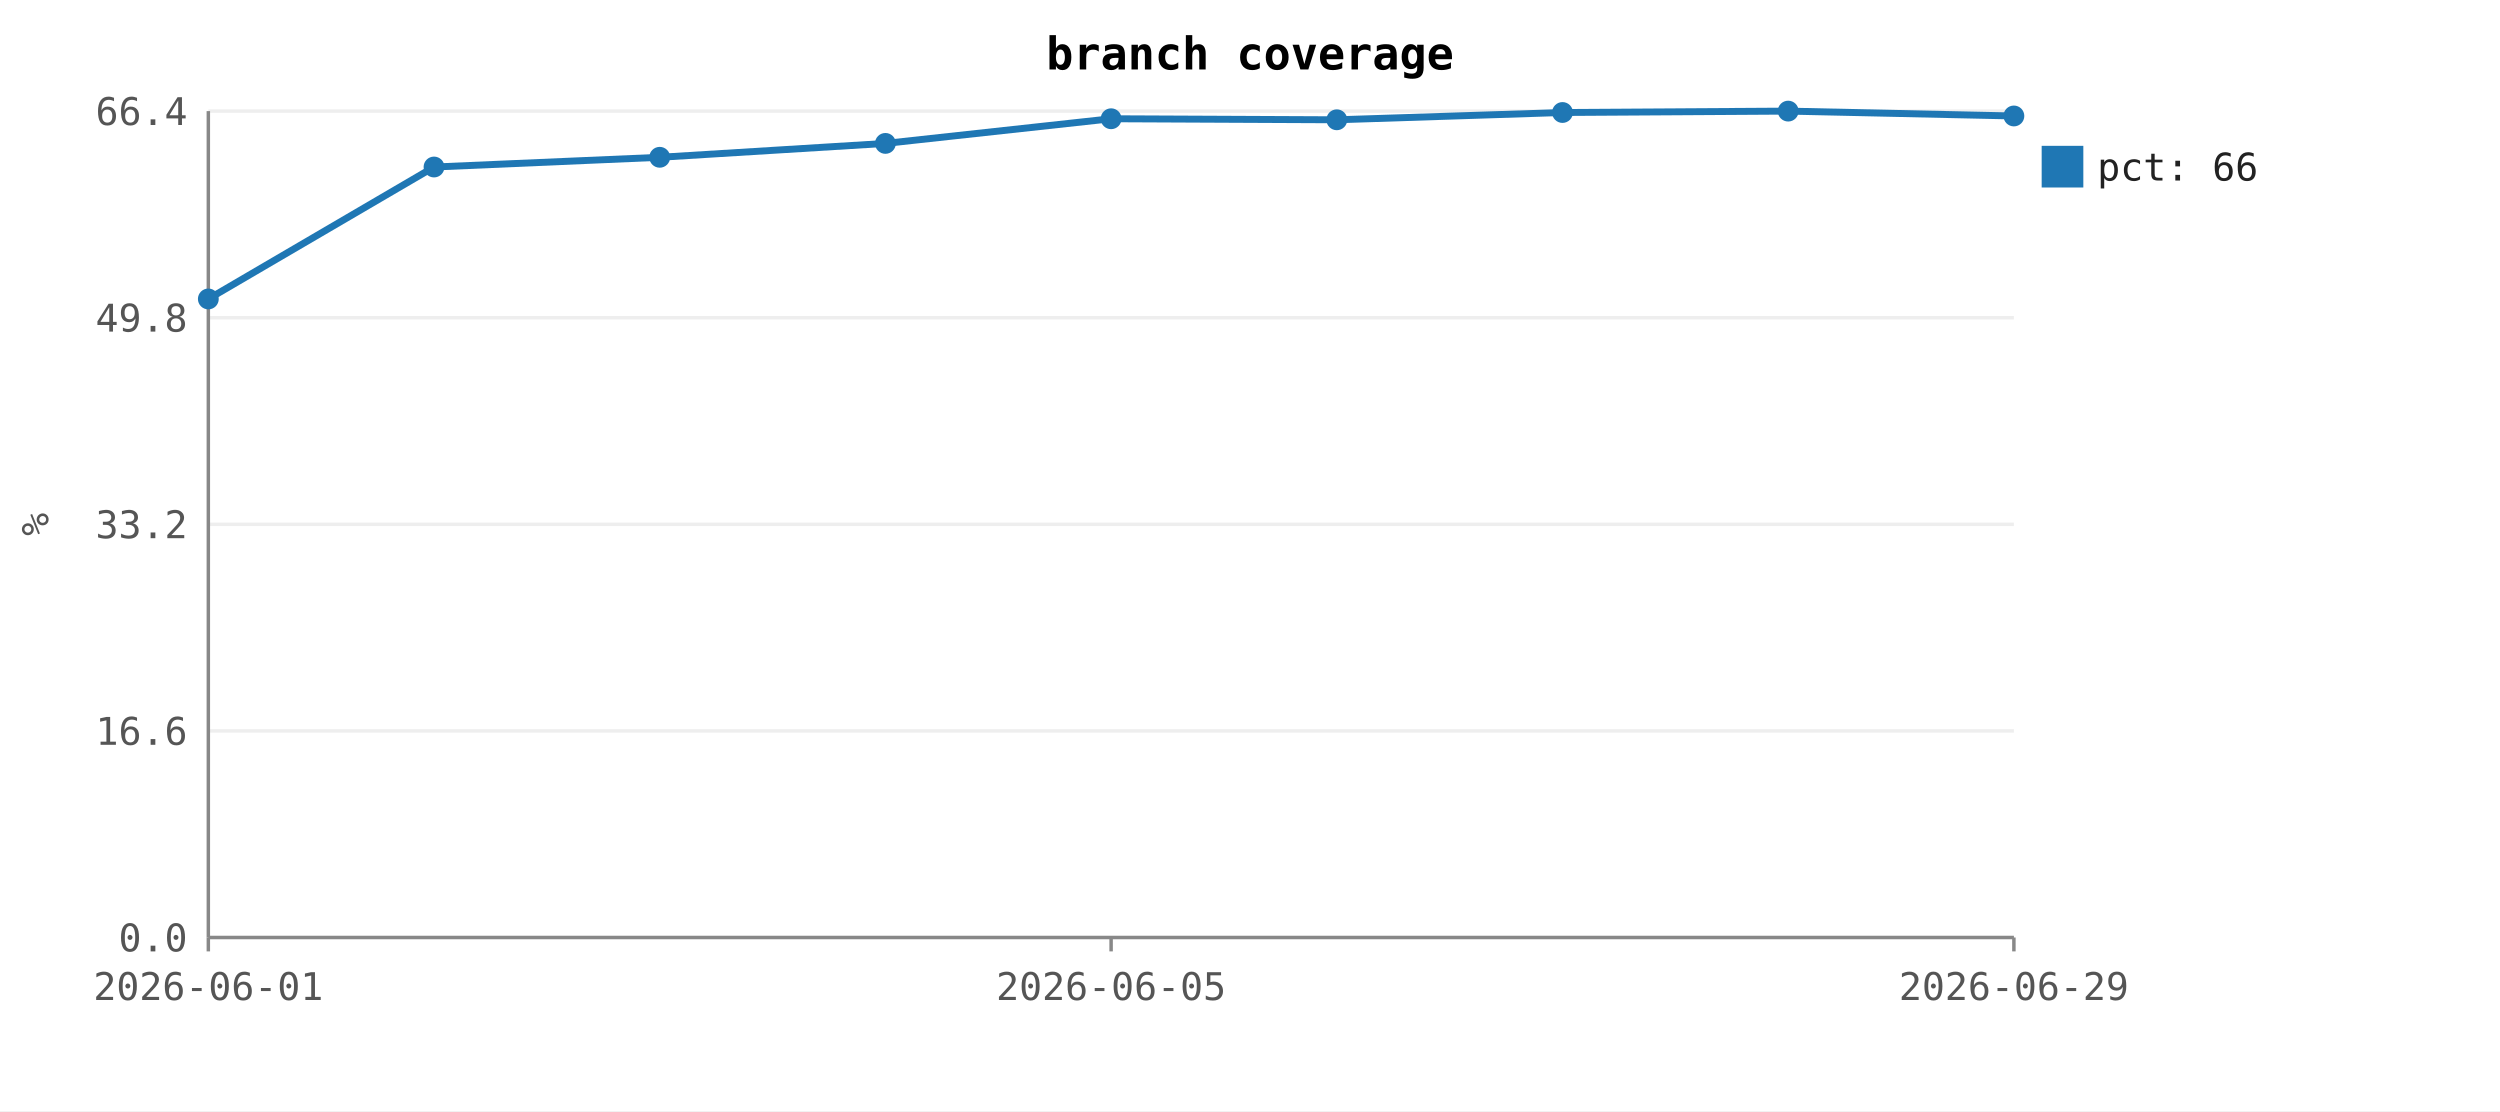
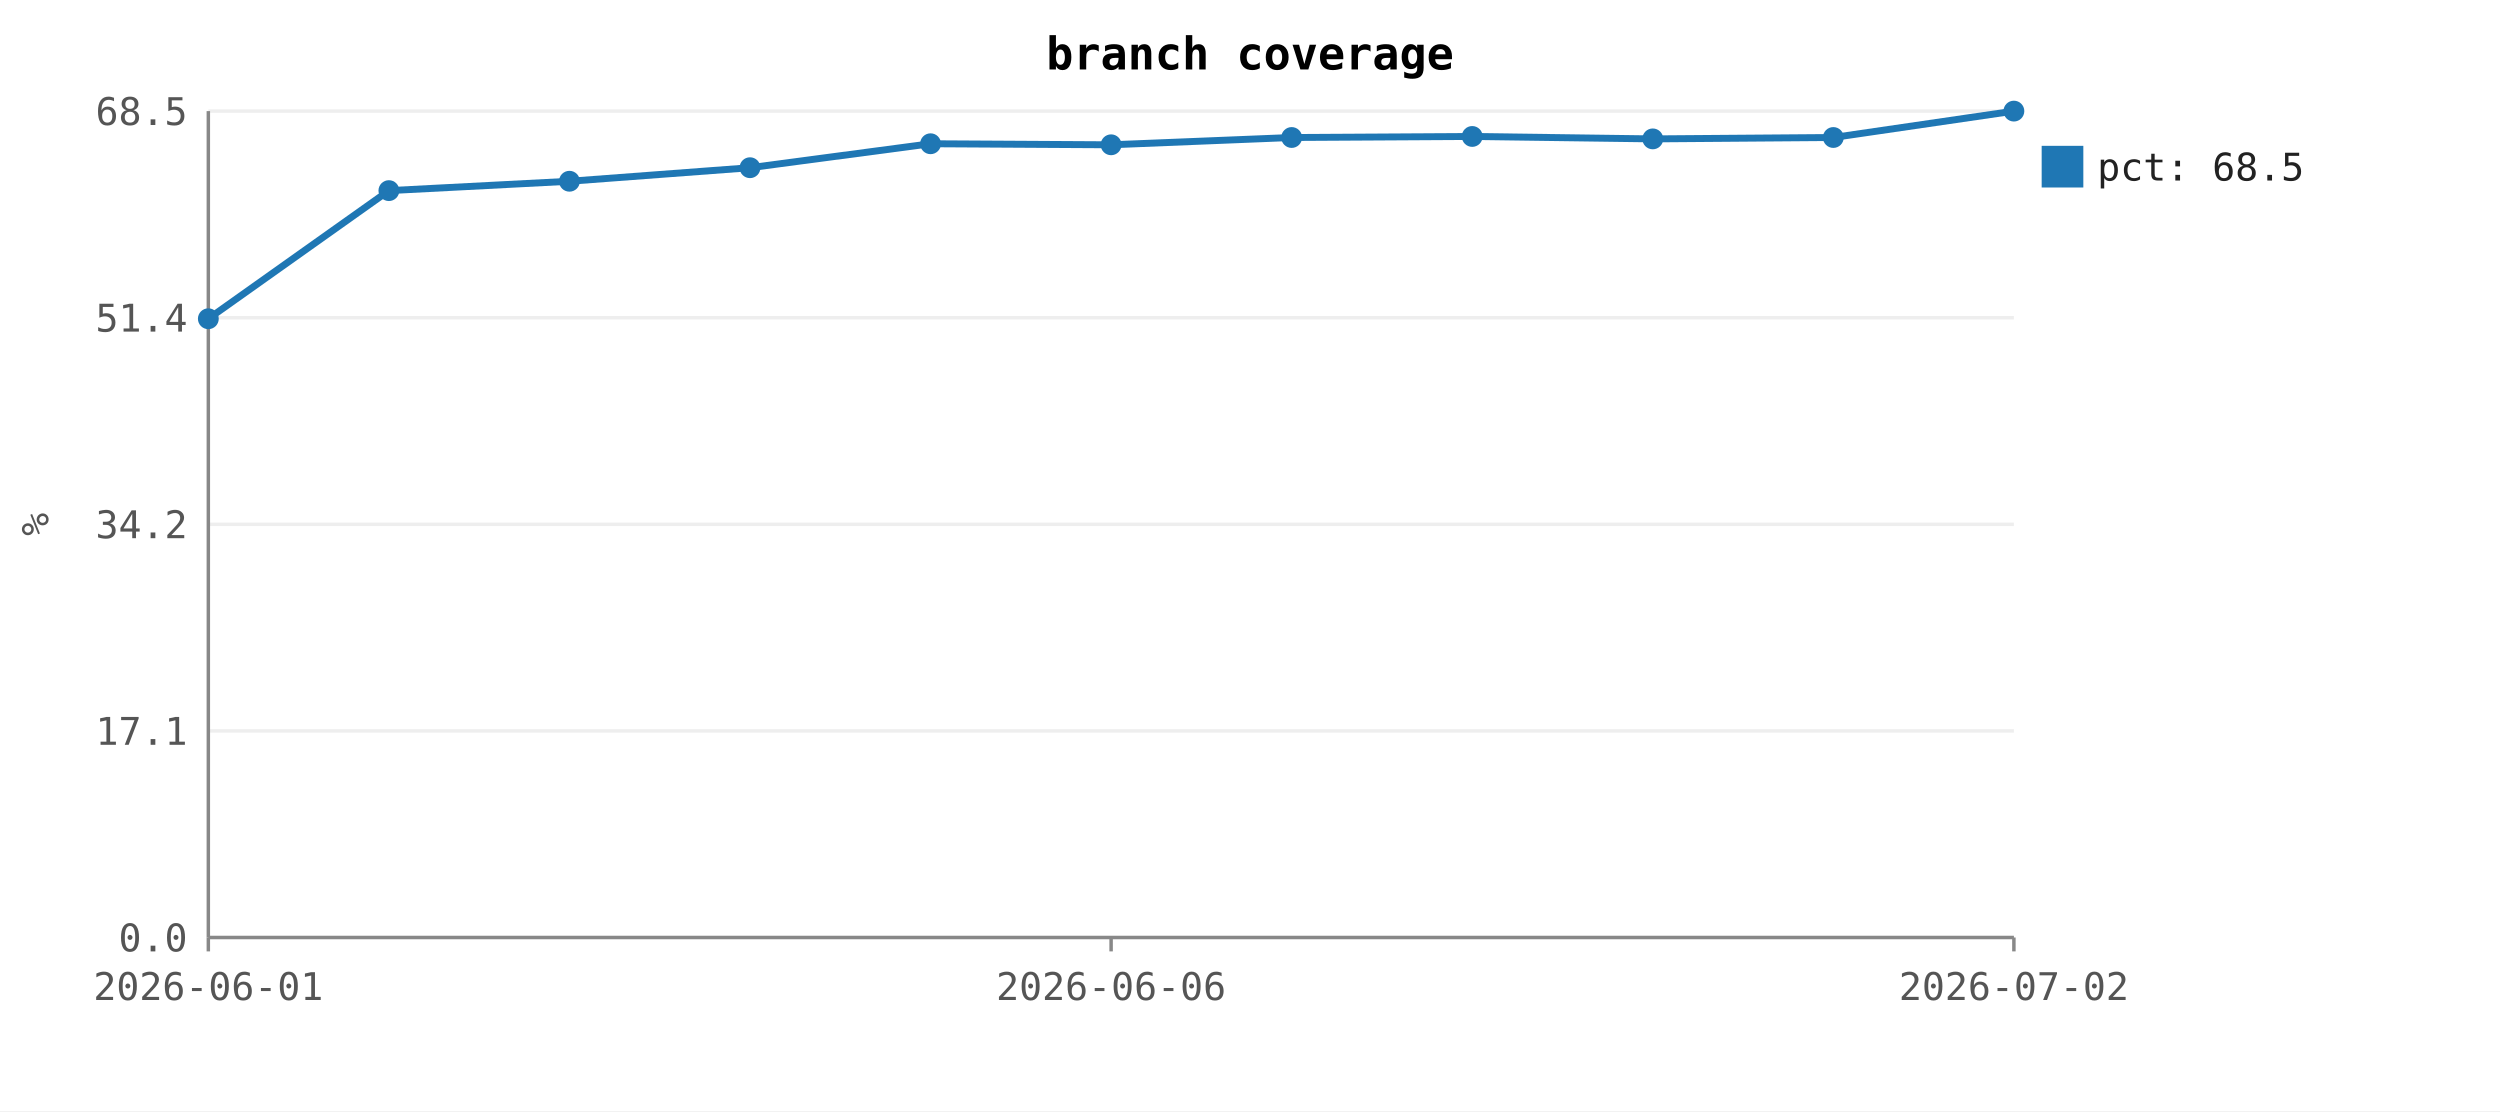
<svg xmlns="http://www.w3.org/2000/svg" viewBox="0 0 720 320" font-family="monospace" font-size="11">
  <rect width="100%" height="100%" fill="white" />
  <text x="360" y="20" text-anchor="middle" font-weight="bold" font-size="13">branch coverage</text>
  <line x1="60" y1="270.0" x2="580" y2="270.0" stroke="#eee" />
  <text x="54" y="274.0" text-anchor="end" fill="#555">0.0</text>
  <line x1="60" y1="210.5" x2="580" y2="210.5" stroke="#eee" />
-   <text x="54" y="214.5" text-anchor="end" fill="#555">16.6</text>
+   <text x="54" y="214.5" text-anchor="end" fill="#555">17.1</text>
  <line x1="60" y1="151.0" x2="580" y2="151.0" stroke="#eee" />
-   <text x="54" y="155.0" text-anchor="end" fill="#555">33.2</text>
+   <text x="54" y="155.0" text-anchor="end" fill="#555">34.2</text>
  <line x1="60" y1="91.5" x2="580" y2="91.5" stroke="#eee" />
-   <text x="54" y="95.5" text-anchor="end" fill="#555">49.8</text>
+   <text x="54" y="95.5" text-anchor="end" fill="#555">51.4</text>
  <line x1="60" y1="32.0" x2="580" y2="32.0" stroke="#eee" />
-   <text x="54" y="36.0" text-anchor="end" fill="#555">66.4</text>
+   <text x="54" y="36.0" text-anchor="end" fill="#555">68.5</text>
  <line x1="60" y1="32" x2="60" y2="270" stroke="#888" />
  <line x1="60" y1="270" x2="580" y2="270" stroke="#888" />
  <line x1="60.0" y1="270" x2="60.0" y2="274" stroke="#888" />
  <text x="60.0" y="288" text-anchor="middle" fill="#555">2026-06-01</text>
  <line x1="320.0" y1="270" x2="320.0" y2="274" stroke="#888" />
-   <text x="320.0" y="288" text-anchor="middle" fill="#555">2026-06-05</text>
+   <text x="320.0" y="288" text-anchor="middle" fill="#555">2026-06-06</text>
  <line x1="580.0" y1="270" x2="580.0" y2="274" stroke="#888" />
-   <text x="580.0" y="288" text-anchor="middle" fill="#555">2026-06-29</text>
+   <text x="580.0" y="288" text-anchor="middle" fill="#555">2026-07-02</text>
  <text x="14" y="151" text-anchor="middle" transform="rotate(-90 14 151)" fill="#555">%</text>
-   <path d="M60.0,86.1 L125.0,48.1 L190.0,45.3 L255.0,41.3 L320.0,34.2 L385.0,34.5 L450.0,32.4 L515.0,32.0 L580.0,33.4" fill="none" stroke="#1f77b4" stroke-width="2" />
-   <circle cx="60.0" cy="86.1" r="3" fill="#1f77b4" />
-   <circle cx="125.0" cy="48.1" r="3" fill="#1f77b4" />
-   <circle cx="190.0" cy="45.3" r="3" fill="#1f77b4" />
-   <circle cx="255.0" cy="41.3" r="3" fill="#1f77b4" />
-   <circle cx="320.0" cy="34.2" r="3" fill="#1f77b4" />
-   <circle cx="385.0" cy="34.5" r="3" fill="#1f77b4" />
-   <circle cx="450.0" cy="32.4" r="3" fill="#1f77b4" />
-   <circle cx="515.0" cy="32.0" r="3" fill="#1f77b4" />
-   <circle cx="580.0" cy="33.4" r="3" fill="#1f77b4" />
+   <path d="M60.0,91.8 L112.0,54.9 L164.0,52.2 L216.0,48.3 L268.0,41.4 L320.0,41.7 L372.0,39.6 L424.0,39.3 L476.0,40.0 L528.0,39.6 L580.0,32.0" fill="none" stroke="#1f77b4" stroke-width="2" />
+   <circle cx="60.0" cy="91.8" r="3" fill="#1f77b4" />
+   <circle cx="112.0" cy="54.9" r="3" fill="#1f77b4" />
+   <circle cx="164.0" cy="52.2" r="3" fill="#1f77b4" />
+   <circle cx="216.0" cy="48.3" r="3" fill="#1f77b4" />
+   <circle cx="268.0" cy="41.4" r="3" fill="#1f77b4" />
+   <circle cx="320.0" cy="41.7" r="3" fill="#1f77b4" />
+   <circle cx="372.0" cy="39.6" r="3" fill="#1f77b4" />
+   <circle cx="424.0" cy="39.3" r="3" fill="#1f77b4" />
+   <circle cx="476.0" cy="40.0" r="3" fill="#1f77b4" />
+   <circle cx="528.0" cy="39.6" r="3" fill="#1f77b4" />
+   <circle cx="580.0" cy="32.0" r="3" fill="#1f77b4" />
  <rect x="588" y="42" width="12" height="12" fill="#1f77b4" />
-   <text x="604" y="52" fill="#222">pct: 66</text>
+   <text x="604" y="52" fill="#222">pct: 68.5</text>
</svg>
